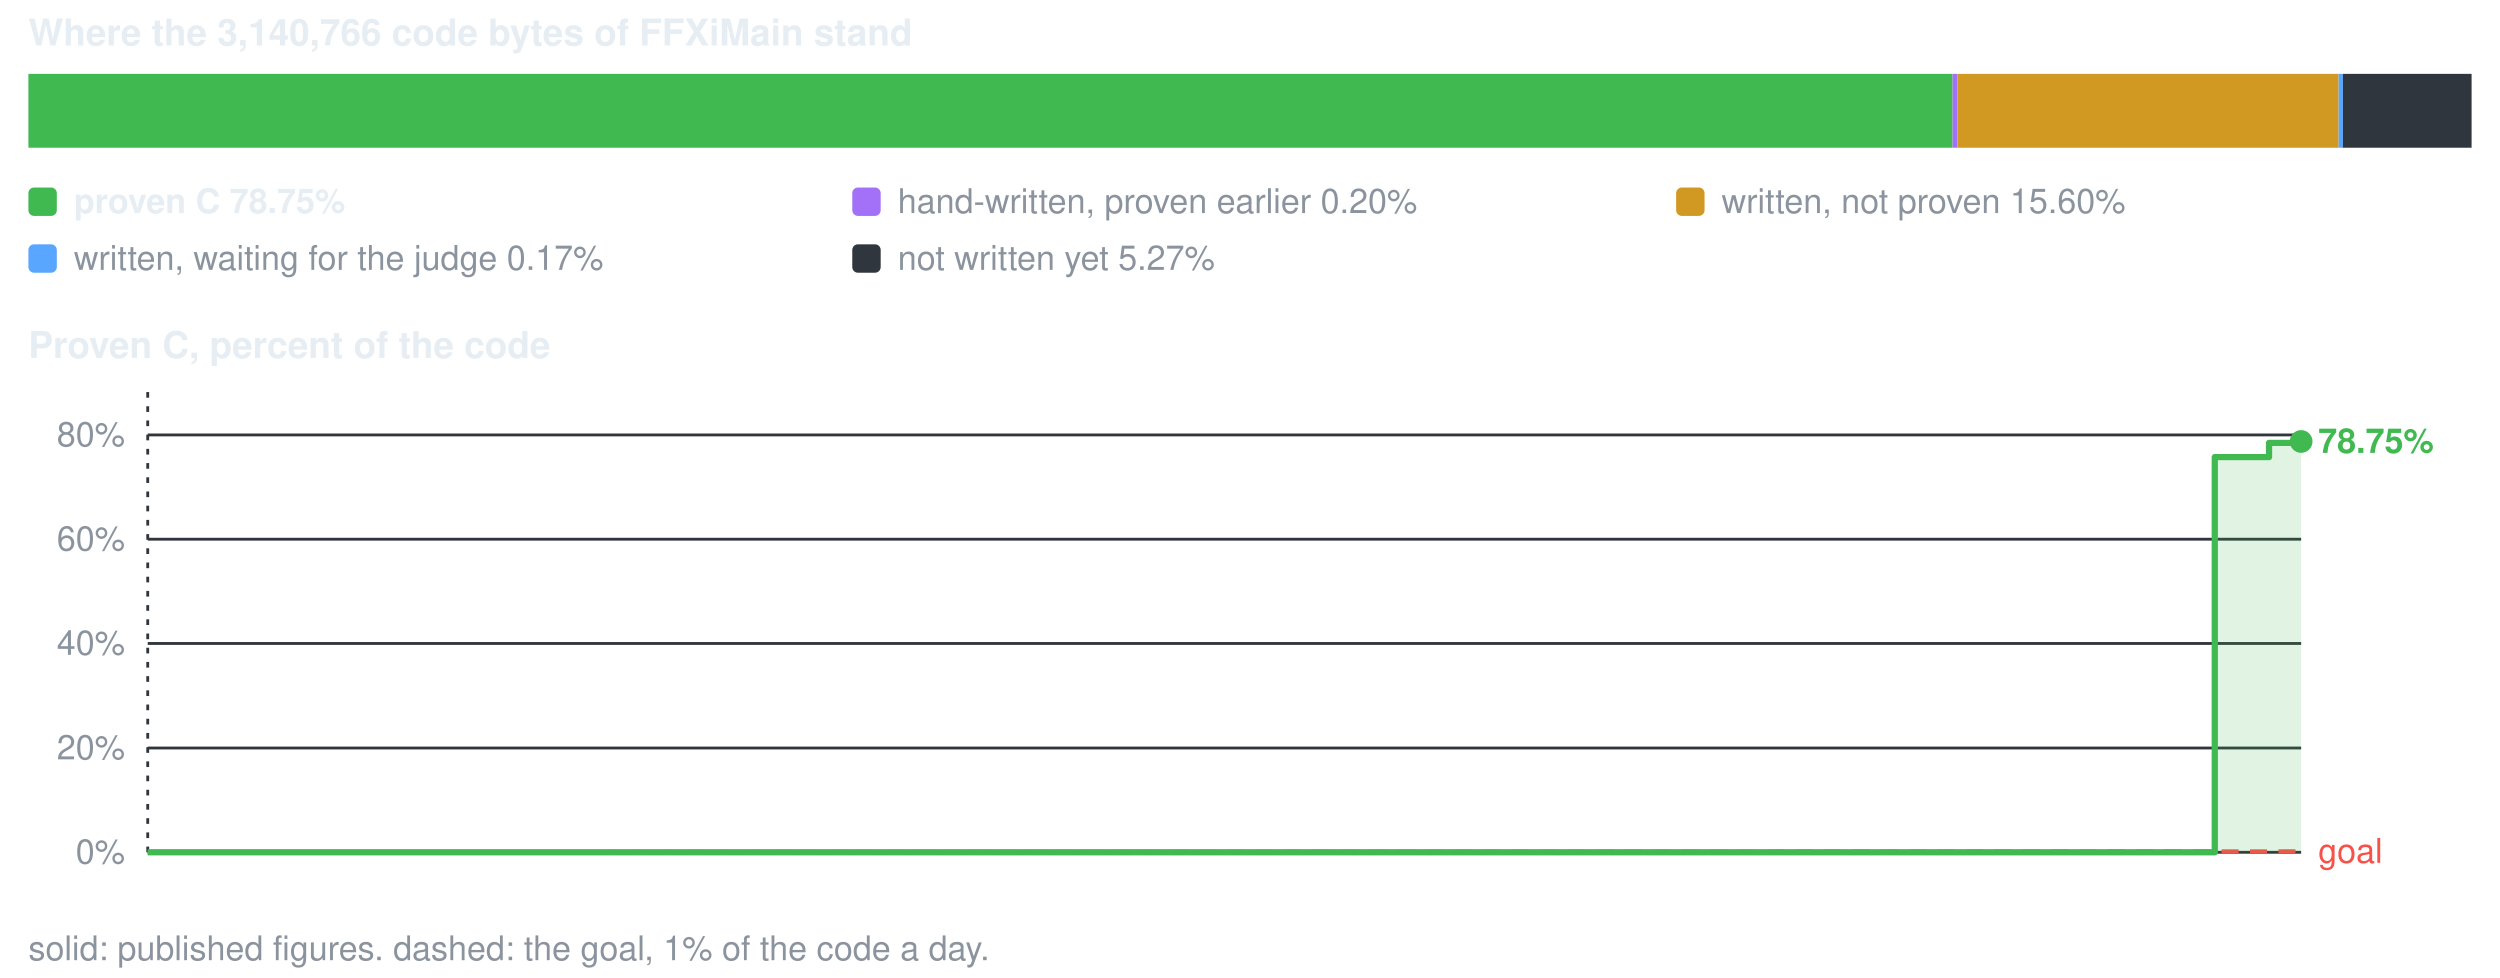
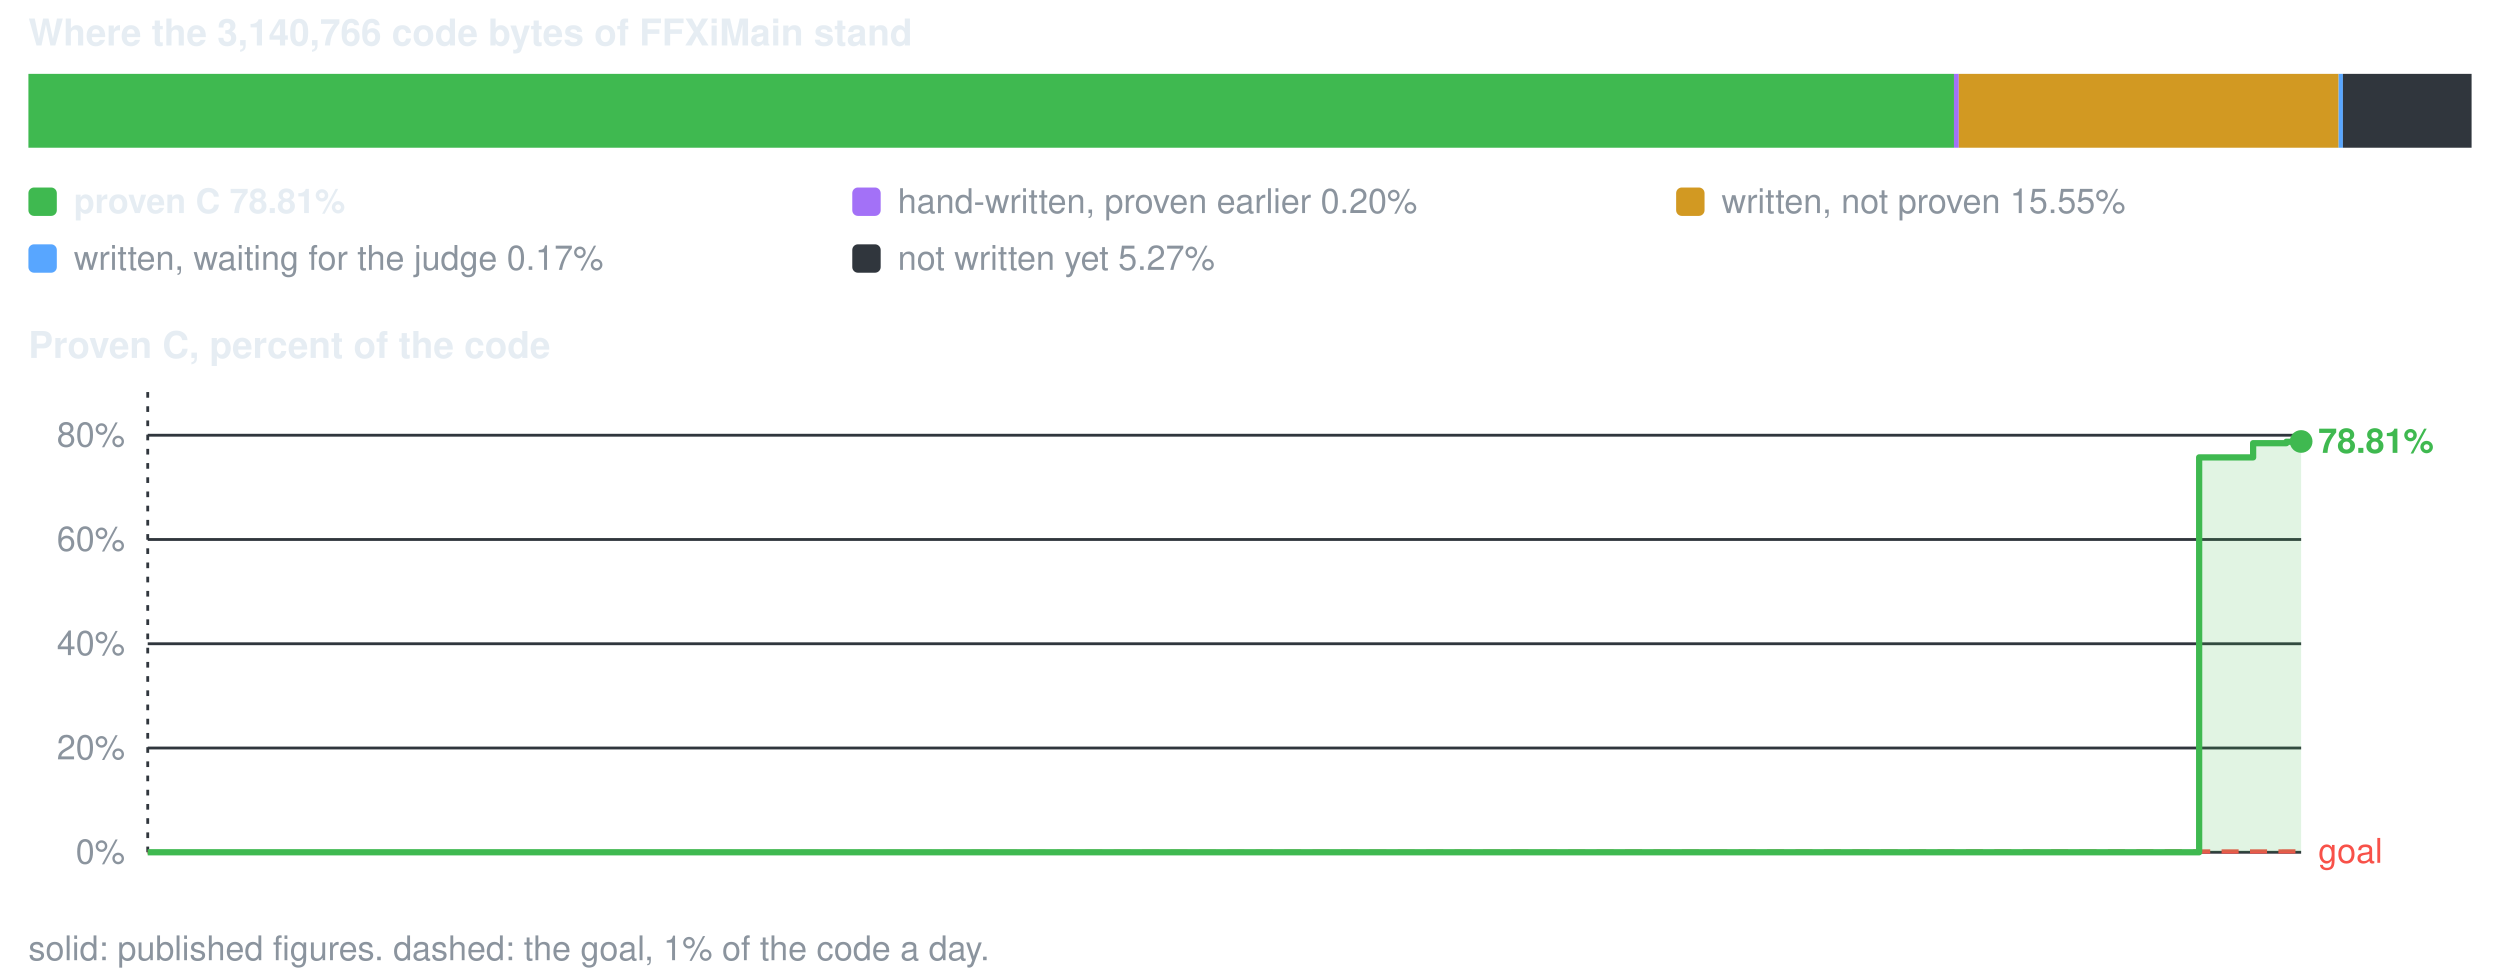
<svg xmlns="http://www.w3.org/2000/svg" viewBox="0 0 880 344" width="880" height="344" role="img" aria-label="conversion progress">
  <style>text{font-family:-apple-system,BlinkMacSystemFont,'Segoe UI',Helvetica,Arial,sans-serif;font-size:12px;fill:#8b949e}.s{fill:#e6edf3;font-weight:600}.b{font-size:13px}</style>
  <text x="10" y="16" class="s b">Where the 3,140,766 code bytes of FFXiMain stand</text>
-   <rect x="10.0" y="26" width="677.3" height="26" fill="#3fb950" />
-   <rect x="687.3" y="26" width="1.7" height="26" fill="#a371f7" />
-   <rect x="689.0" y="26" width="134.2" height="26" fill="#d29922" />
+   <rect x="10.0" y="26" width="677.8" height="26" fill="#3fb950" />
+   <rect x="687.8" y="26" width="1.7" height="26" fill="#a371f7" />
+   <rect x="689.5" y="26" width="133.7" height="26" fill="#d29922" />
  <rect x="823.2" y="26" width="1.5" height="26" fill="#58a6ff" />
  <rect x="824.7" y="26" width="45.3" height="26" fill="#30363d" />
  <rect x="10" y="66" width="10" height="10" rx="2" fill="#3fb950" />
-   <text x="26" y="75" class="s">proven C 78.75%</text>
+   <text x="26" y="75" class="s">proven C 78.81%</text>
  <rect x="300" y="66" width="10" height="10" rx="2" fill="#a371f7" />
  <text x="316" y="75">hand-written, proven earlier 0.20%</text>
  <rect x="590" y="66" width="10" height="10" rx="2" fill="#d29922" />
-   <text x="606" y="75">written, not proven 15.60%</text>
+   <text x="606" y="75">written, not proven 15.55%</text>
  <rect x="10" y="86" width="10" height="10" rx="2" fill="#58a6ff" />
  <text x="26" y="95">written, waiting for the judge 0.17%</text>
  <rect x="300" y="86" width="10" height="10" rx="2" fill="#30363d" />
  <text x="316" y="95">not written yet 5.27%</text>
  <text x="10" y="126" class="s b">Proven C, percent of the code</text>
  <line x1="52" y1="300.0" x2="810" y2="300.0" stroke="#30363d" stroke-width="1" />
  <text x="44" y="304.0" text-anchor="end">0%</text>
  <line x1="52" y1="263.3" x2="810" y2="263.3" stroke="#30363d" stroke-width="1" />
  <text x="44" y="267.3" text-anchor="end">20%</text>
-   <line x1="52" y1="226.5" x2="810" y2="226.5" stroke="#30363d" stroke-width="1" />
-   <text x="44" y="230.5" text-anchor="end">40%</text>
-   <line x1="52" y1="189.8" x2="810" y2="189.8" stroke="#30363d" stroke-width="1" />
-   <text x="44" y="193.8" text-anchor="end">60%</text>
-   <line x1="52" y1="153.1" x2="810" y2="153.1" stroke="#30363d" stroke-width="1" />
-   <text x="44" y="157.1" text-anchor="end">80%</text>
+   <line x1="52" y1="226.6" x2="810" y2="226.6" stroke="#30363d" stroke-width="1" />
+   <text x="44" y="230.6" text-anchor="end">40%</text>
+   <line x1="52" y1="189.9" x2="810" y2="189.9" stroke="#30363d" stroke-width="1" />
+   <text x="44" y="193.9" text-anchor="end">60%</text>
+   <line x1="52" y1="153.2" x2="810" y2="153.2" stroke="#30363d" stroke-width="1" />
+   <text x="44" y="157.2" text-anchor="end">80%</text>
  <line x1="52.0" y1="138" x2="52.0" y2="300" stroke="#30363d" stroke-width="1" stroke-dasharray="2 3" />
  <line x1="52.0" y1="300.0" x2="810.0" y2="299.7" stroke="#f85149" stroke-width="1.5" stroke-dasharray="6 4" />
  <text x="816.0" y="303.7" style="fill:#f85149">goal</text>
-   <path d="M52.0 300.0 H779.6 V160.9 H798.7 V155.9 H810.0 V155.4 V300.0 H52.0 Z" fill="#3fb950" fill-opacity="0.16" />
-   <path d="M52.0 300.0 H779.6 V160.9 H798.7 V155.9 H810.0 V155.4" fill="none" stroke="#3fb950" stroke-width="2.2" stroke-linejoin="round" />
+   <path d="M52.0 300.0 H774.1 V161.0 H793.1 V156.0 H804.8 V155.5 H810.0 V155.4 V300.0 H52.0 Z" fill="#3fb950" fill-opacity="0.16" />
+   <path d="M52.0 300.0 H774.1 V161.0 H793.1 V156.0 H804.8 V155.5 H810.0 V155.4" fill="none" stroke="#3fb950" stroke-width="2.2" stroke-linejoin="round" />
  <circle cx="810.0" cy="155.4" r="4" fill="#3fb950" />
-   <text x="816.0" y="159.4" class="s" style="fill:#3fb950">78.75%</text>
+   <text x="816.0" y="159.4" class="s" style="fill:#3fb950">78.81%</text>
  <text x="10" y="338">solid: published figures. dashed: the goal, 1% of the code a day.</text>
</svg>
